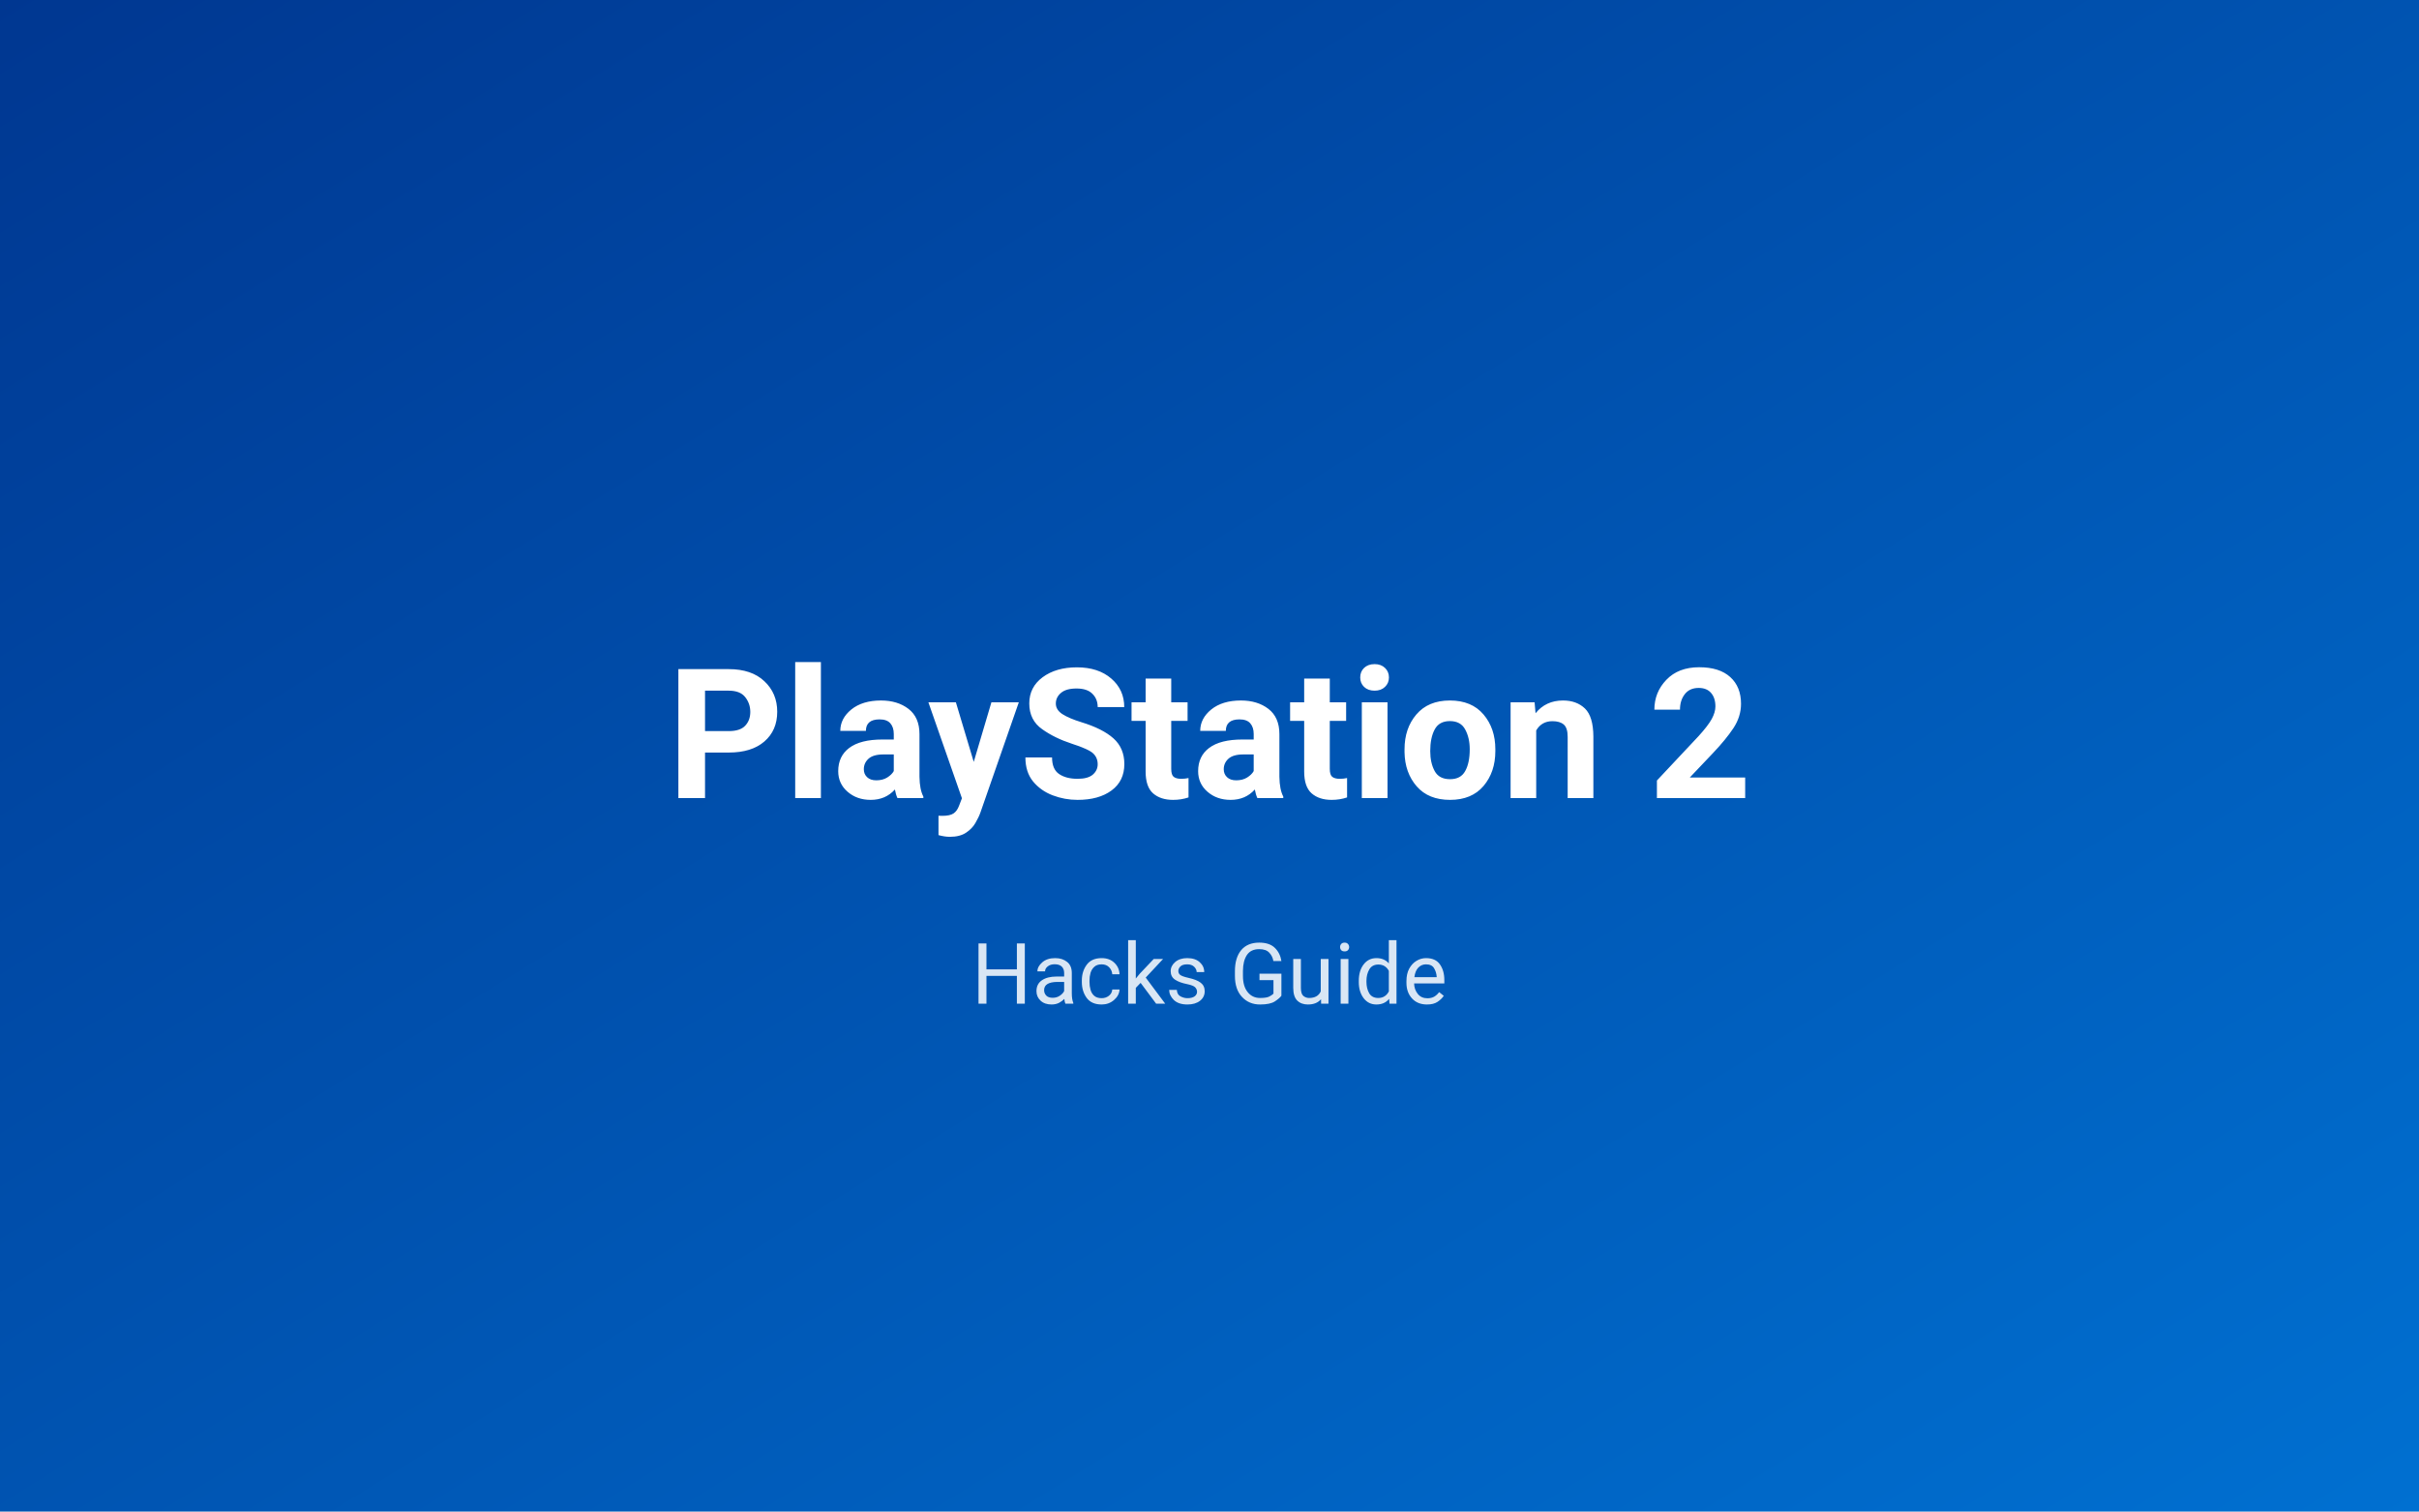
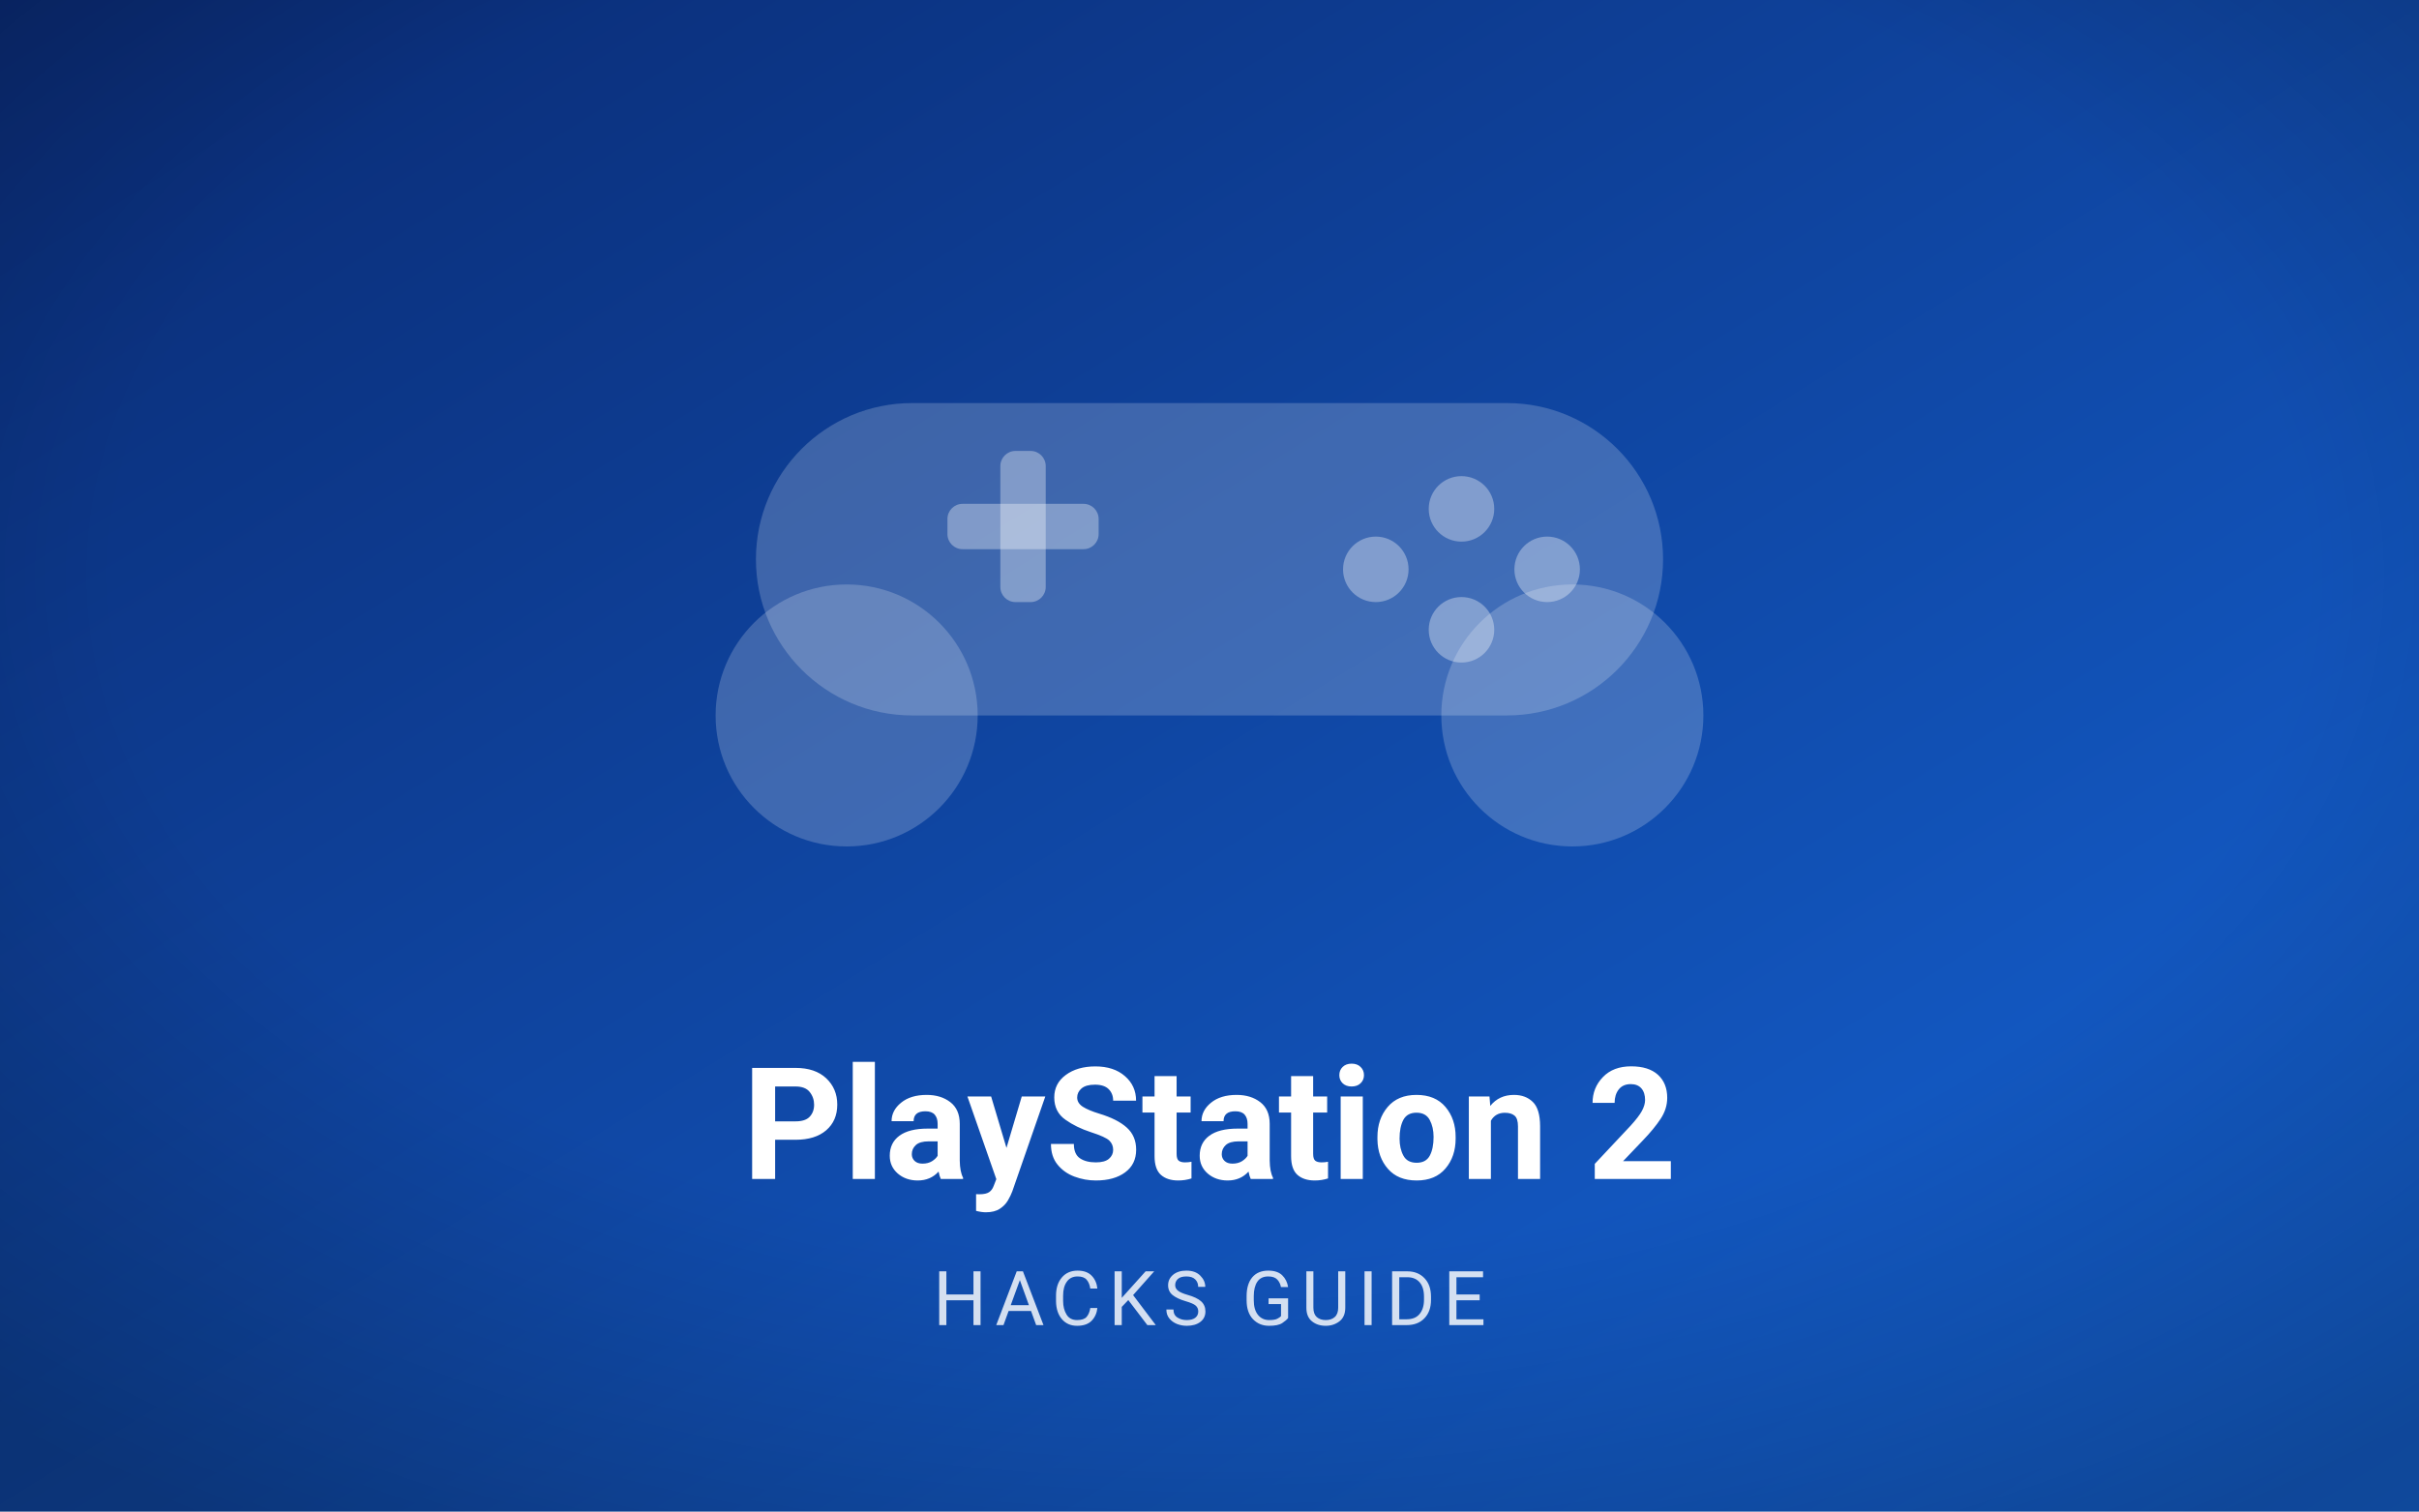
- <svg xmlns="http://www.w3.org/2000/svg" viewBox="0 0 400 250" preserveAspectRatio="xMidYMid slice">
+ <svg xmlns="http://www.w3.org/2000/svg" viewBox="0 0 480 300" preserveAspectRatio="xMidYMid slice">
  <defs>
    <linearGradient id="g" x1="0" y1="0" x2="1" y2="1">
-       <stop offset="0%" stop-color="#003791" />
-       <stop offset="100%" stop-color="#0070d1" />
+       <stop offset="0%" stop-color="#0a2a72" />
+       <stop offset="100%" stop-color="#1565d8" />
    </linearGradient>
+     <radialGradient id="v" cx="50%" cy="38%" r="75%">
+       <stop offset="60%" stop-color="#000000" stop-opacity="0" />
+       <stop offset="100%" stop-color="#000000" stop-opacity="0.28" />
+     </radialGradient>
  </defs>
-   <rect width="400" height="250" fill="url(#g)" />
-   <text x="200" y="132" font-family="-apple-system,BlinkMacSystemFont,Segoe UI,Roboto,Helvetica,Arial,sans-serif" font-size="30" font-weight="700" fill="#ffffff" text-anchor="middle">PlayStation 2</text>
-   <text x="200" y="166" font-family="-apple-system,BlinkMacSystemFont,Segoe UI,Roboto,Helvetica,Arial,sans-serif" font-size="14" fill="#ffffff" fill-opacity="0.85" text-anchor="middle">Hacks Guide</text>
+   <rect width="480" height="300" fill="url(#g)" />
+   <g fill="#ffffff" fill-opacity="0.20">
+     <rect x="150" y="80" width="180" height="62" rx="31" />
+     <circle cx="168" cy="142" r="26" />
+     <circle cx="312" cy="142" r="26" />
+   </g>
+   <g fill="#ffffff" fill-opacity="0.34">
+     <rect x="188" y="100" width="30" height="9" rx="3" />
+     <rect x="198.5" y="89.5" width="9" height="30" rx="3" />
+     <circle cx="290" cy="101" r="6.5" />
+     <circle cx="307" cy="113" r="6.5" />
+     <circle cx="273" cy="113" r="6.5" />
+     <circle cx="290" cy="125" r="6.5" />
+   </g>
+   <rect width="480" height="300" fill="url(#v)" />
+   <text x="240" y="234" font-family="-apple-system,BlinkMacSystemFont,Segoe UI,Roboto,Helvetica,Arial,sans-serif" font-size="31" font-weight="700" fill="#ffffff" text-anchor="middle">PlayStation 2</text>
+   <text x="240" y="263" font-family="-apple-system,BlinkMacSystemFont,Segoe UI,Roboto,Helvetica,Arial,sans-serif" font-size="15" letter-spacing="1.5" fill="#ffffff" fill-opacity="0.82" text-anchor="middle">HACKS GUIDE</text>
</svg>
